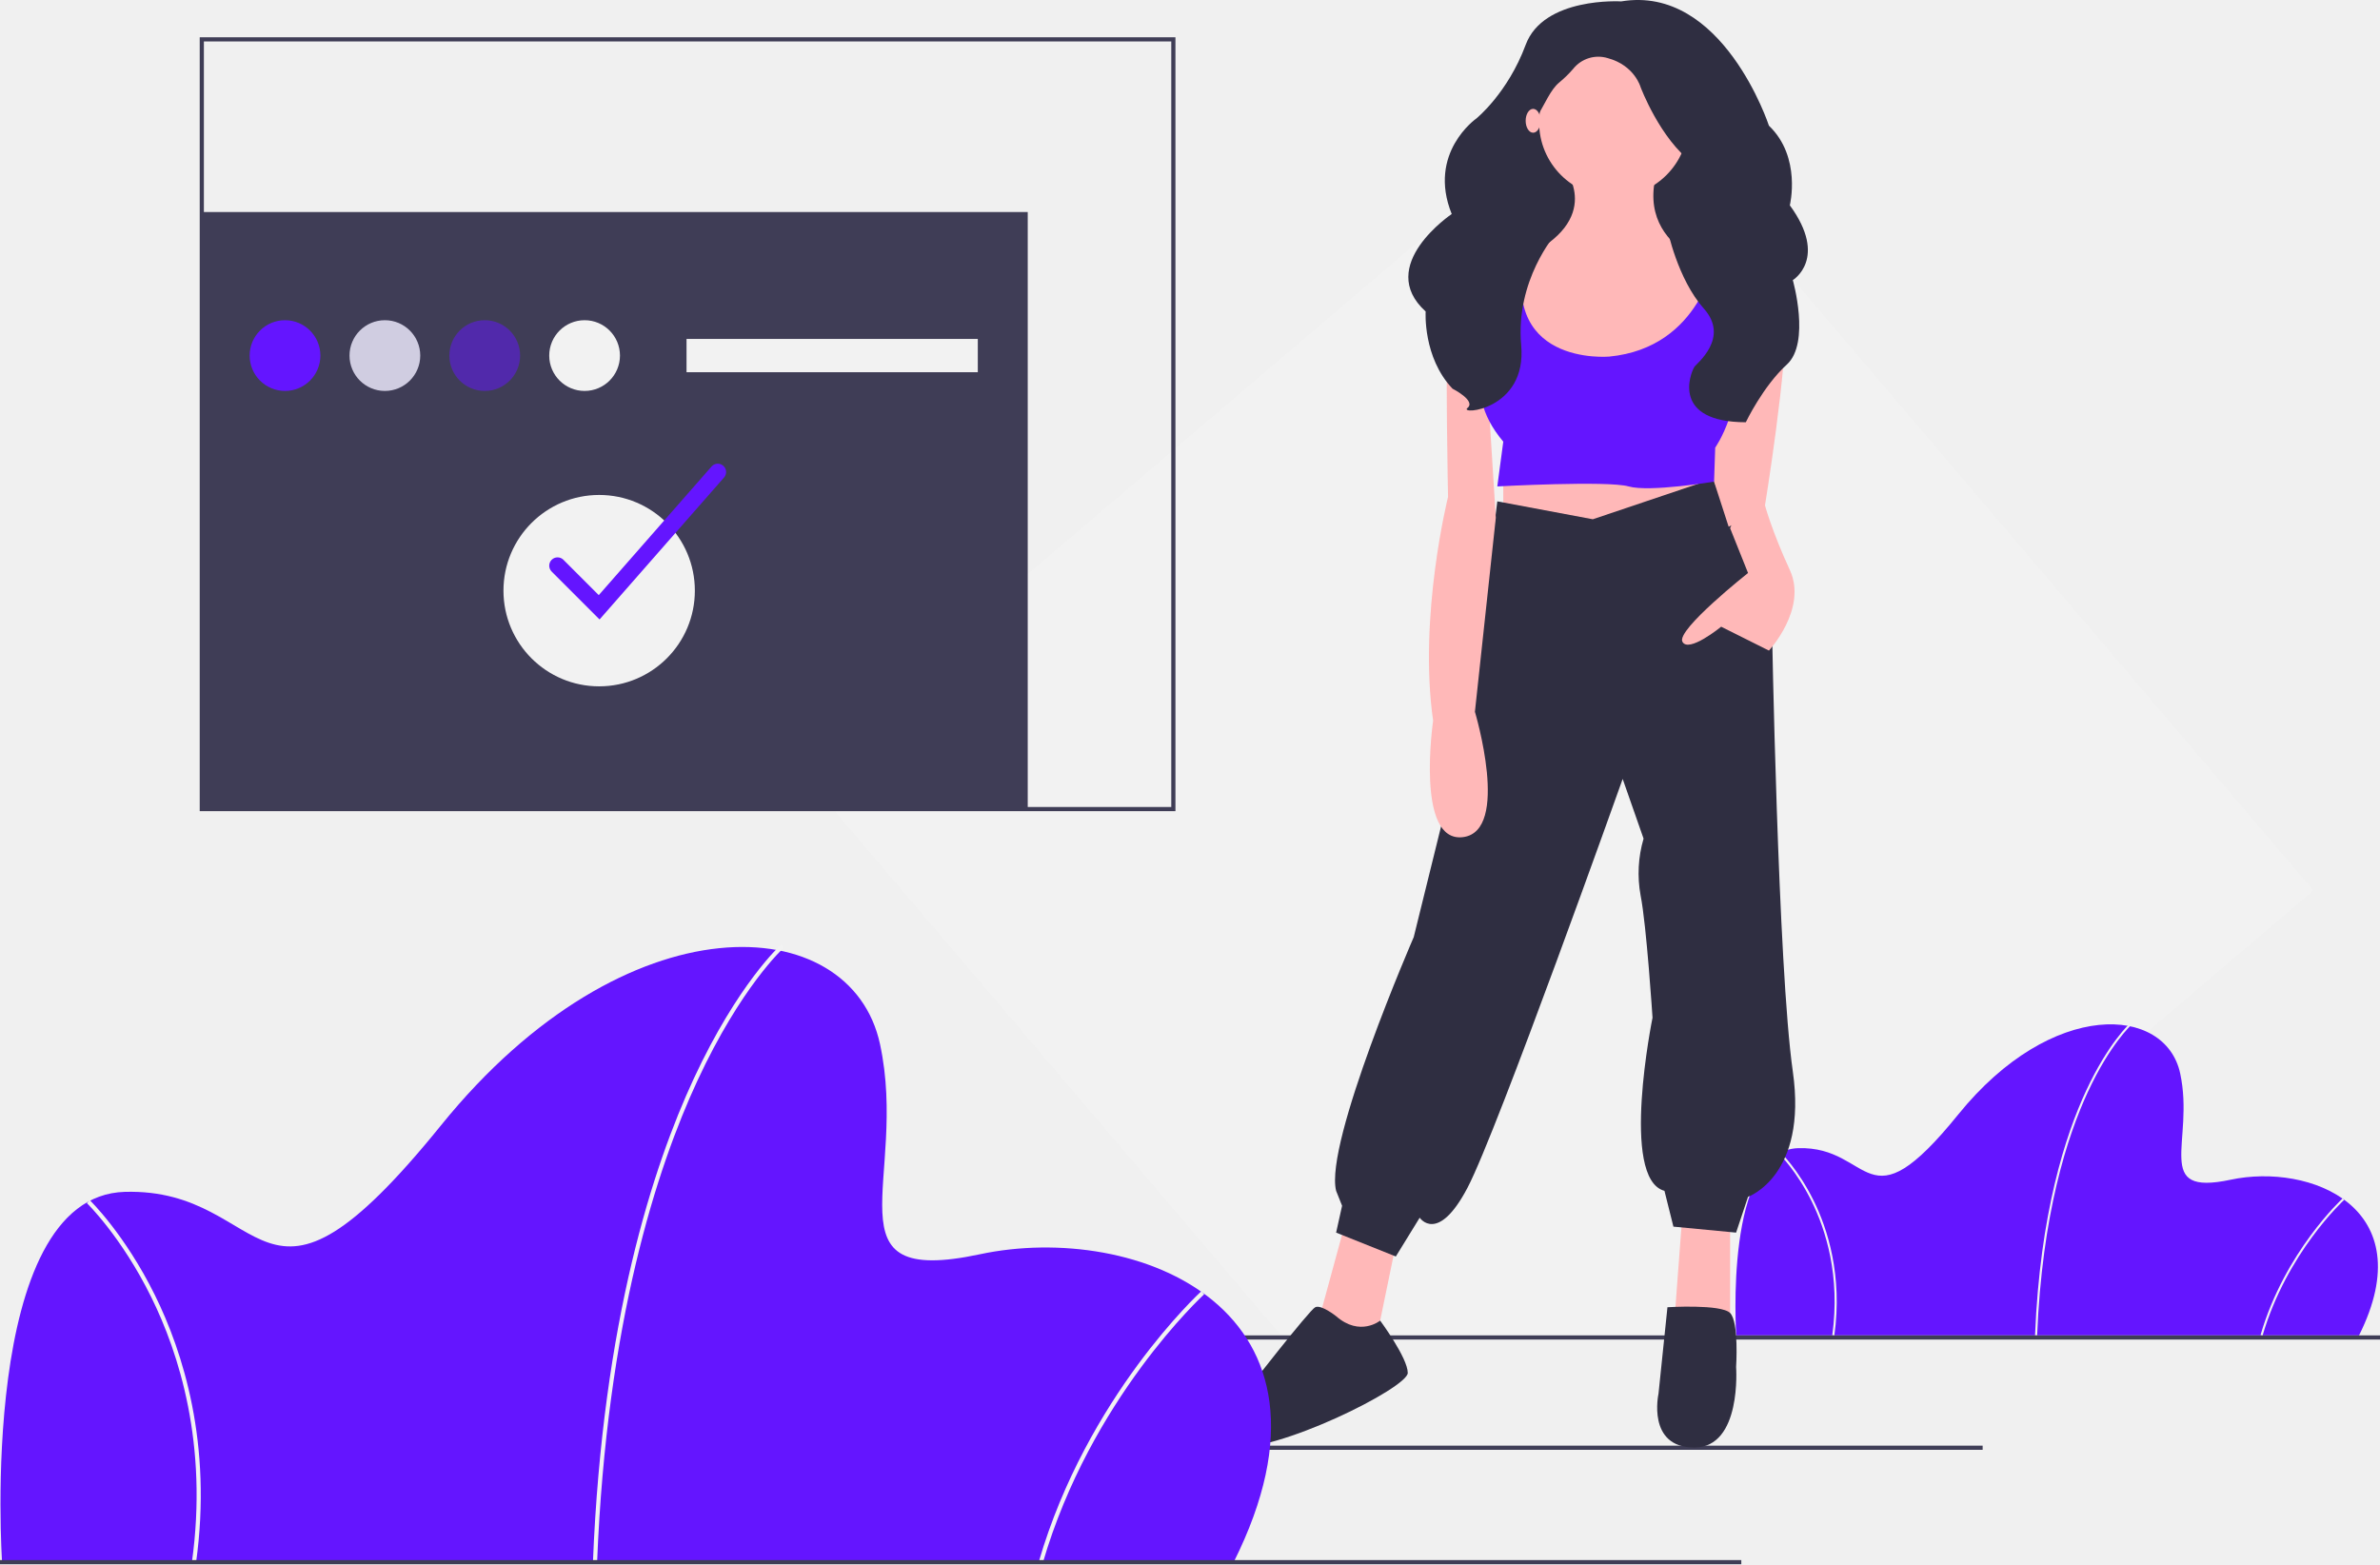
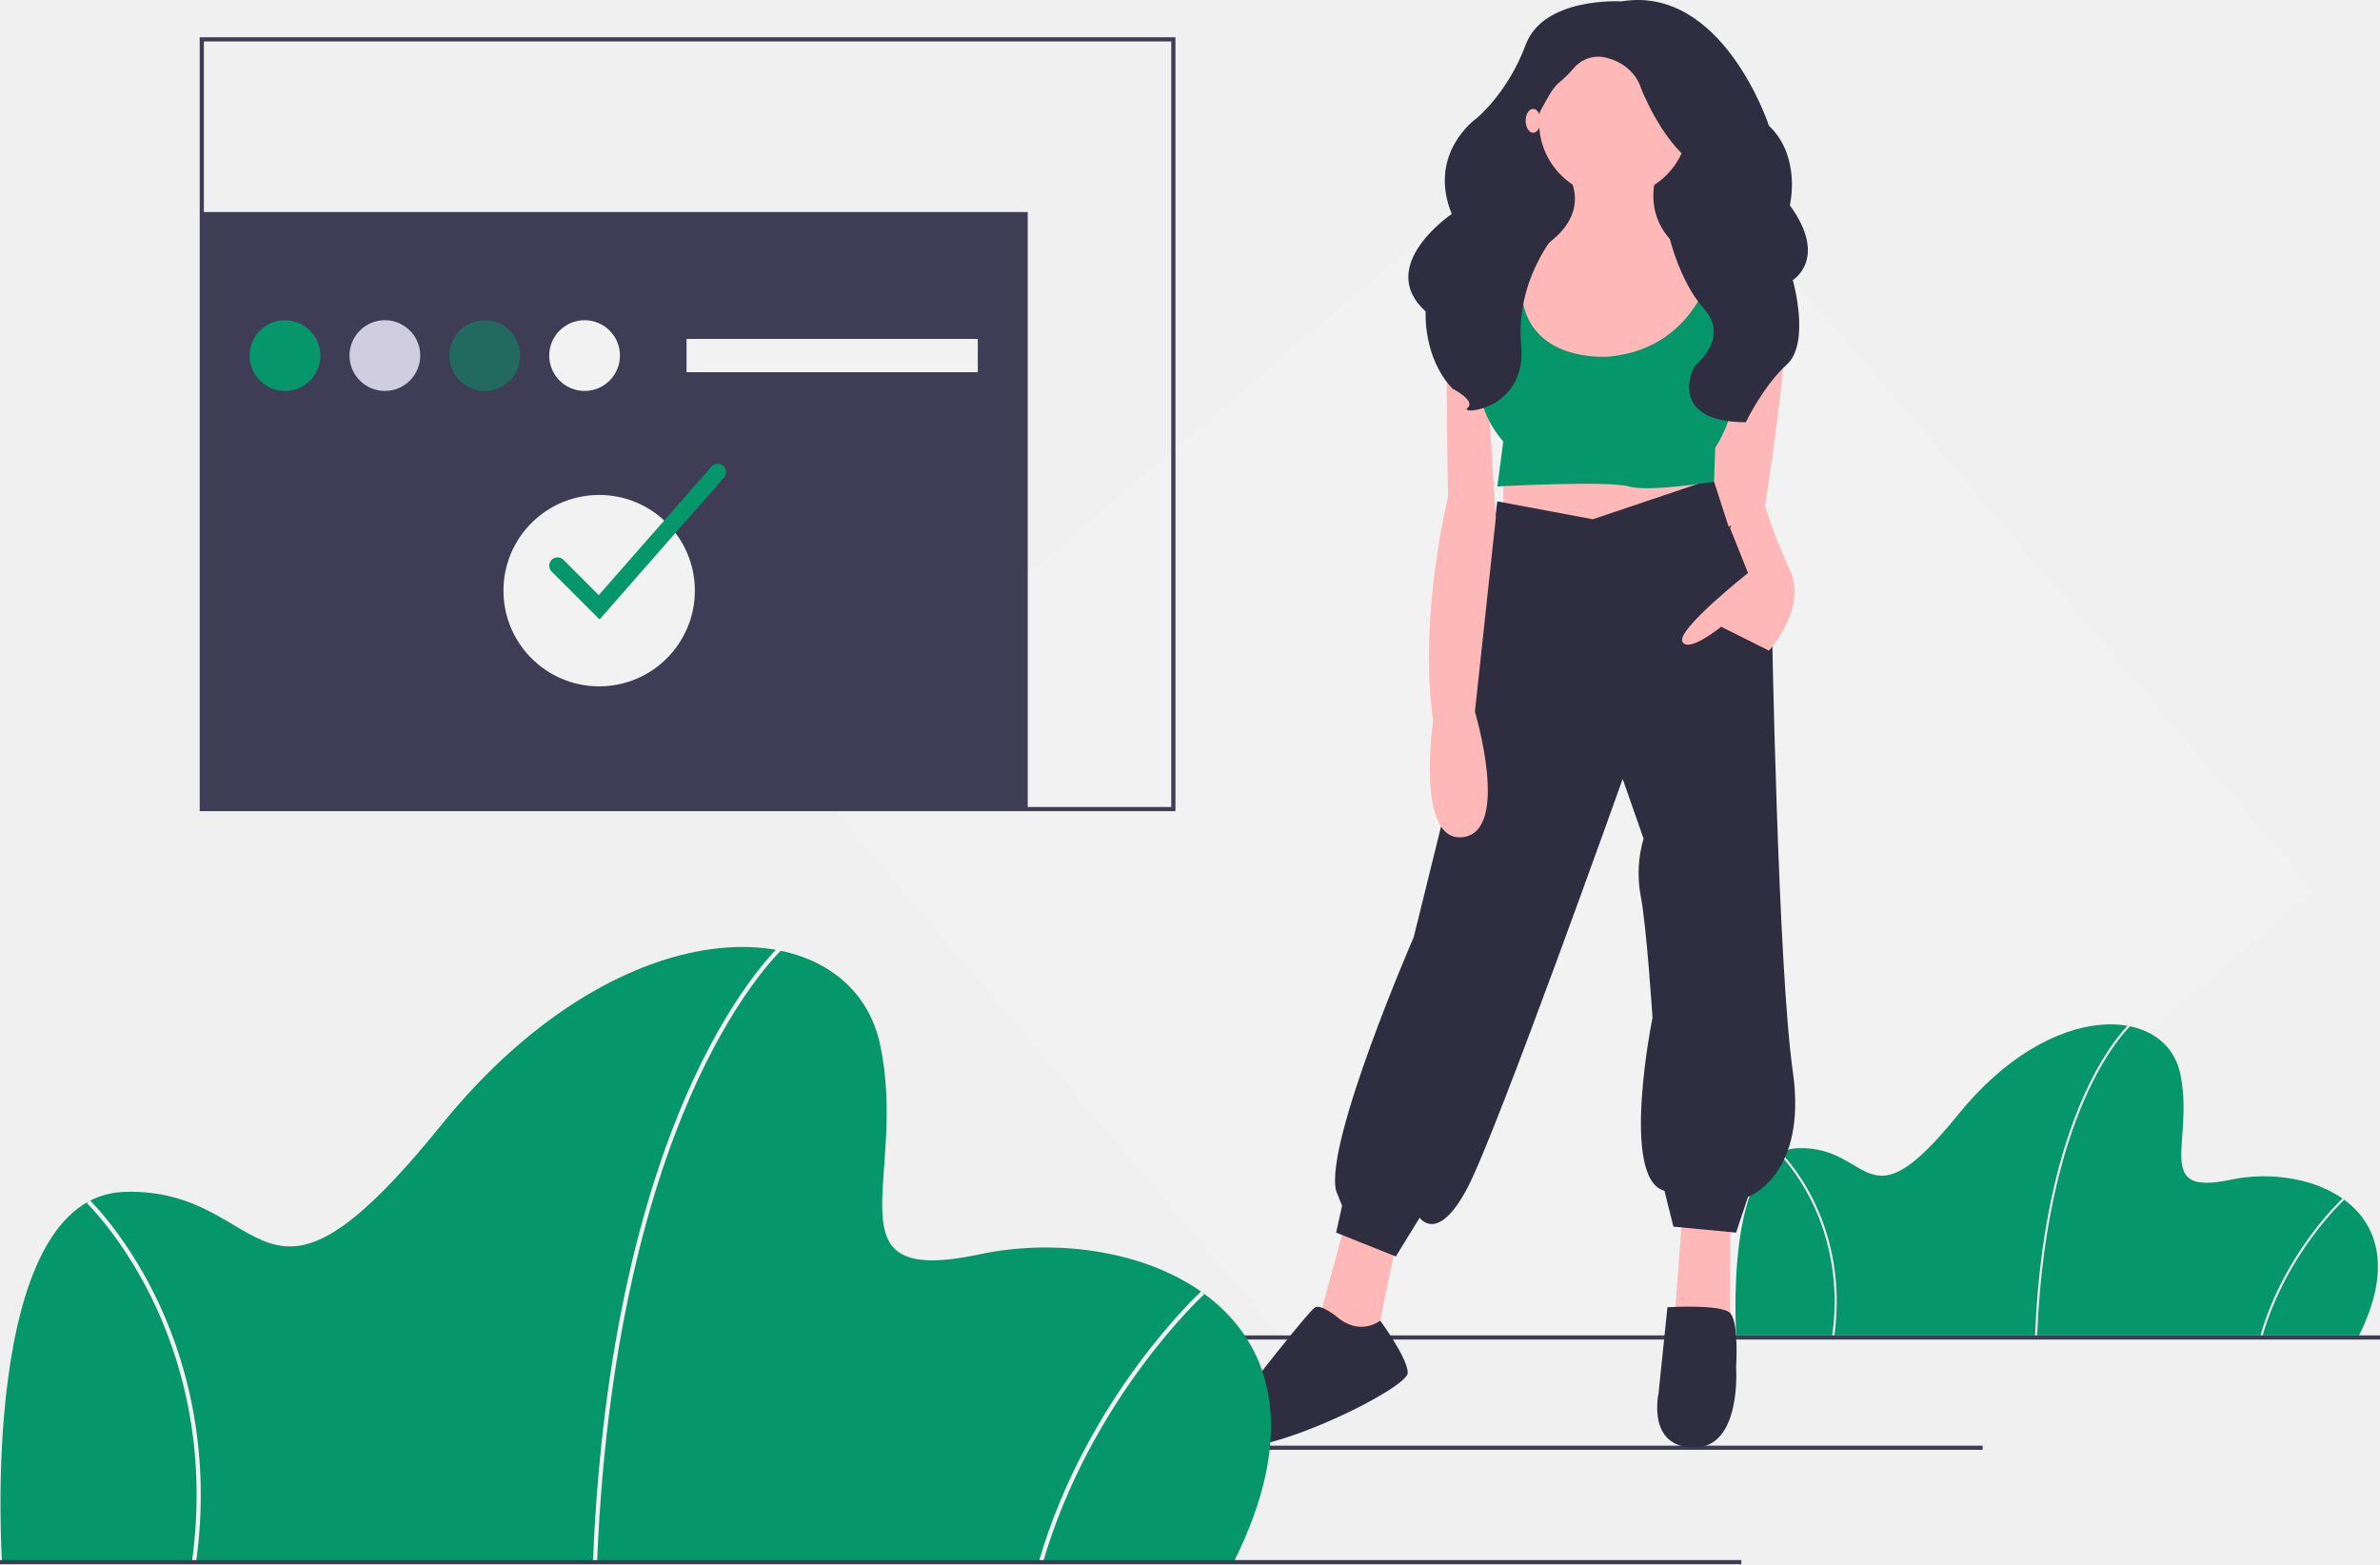
- <svg xmlns="http://www.w3.org/2000/svg" id="a3f12c09-8e82-4948-a300-d3a23113d6dc" data-name="Layer 1" width="1144" height="751.924" viewBox="0 0 1144 751.924">
-   <polygon points="1111.983 428.056 904.837 604.443 859.514 643.032 732.687 642.258 624.449 641.6 615.459 641.547 593.494 615.748 506.164 513.186 462.326 461.696 449.145 446.22 439.61 435.019 418.361 410.063 383.958 369.662 418.802 339.995 452.079 311.657 475.999 291.291 777.168 34.846 1111.983 428.056" fill="#f2f2f2" />
-   <rect x="97" y="101.924" width="397" height="287" fill="#3f3d56" />
-   <rect x="579" y="694.924" width="374" height="2" fill="#3f3d56" />
-   <path d="M1161.924,715.962H862.57s-6.068-88.997,29.834-90.008,31.857,39.442,76.861-16.181,99.616-52.589,106.695-19.721-13.653,59.163,24.272,51.072S1192.769,654.271,1161.924,715.962Z" transform="translate(-28 -74.03824)" fill="#6415ff" />
-   <path d="M1007.194,715.982l-1.01-.04c2.356-58.595,14.628-96.243,24.508-117.507,10.727-23.089,21.064-32.436,21.167-32.528l.672.756c-.102.091-10.318,9.345-20.959,32.278C1021.746,620.115,1009.541,657.608,1007.194,715.982Z" transform="translate(-28 -74.03824)" fill="#f2f2f2" />
-   <path d="M1115.538,716.103l-.971-.282c11.691-40.126,39.22-65.461,39.497-65.712l.679.749C1154.469,651.106,1127.145,676.262,1115.538,716.103Z" transform="translate(-28 -74.03824)" fill="#f2f2f2" />
-   <path d="M909.72,716.031l-1.002-.139c3.966-28.606-3.198-50.8-9.907-64.38-7.264-14.705-15.553-22.736-15.636-22.816l.7-.73c.084.08,8.501,8.235,15.843,23.098C906.489,664.772,913.721,687.171,909.72,716.031Z" transform="translate(-28 -74.03824)" fill="#f2f2f2" />
-   <rect x="43" y="641.924" width="1101" height="2" fill="#3f3d56" />
-   <rect x="724.735" y="39.413" width="94.695" height="117.651" fill="#2f2e41" />
-   <polygon points="646.54 588.213 633.627 635.561 655.149 651.343 660.888 647.039 670.931 598.257 646.54 588.213" fill="#ffb8b8" />
-   <polygon points="808.669 583.909 804.365 641.3 831.626 641.3 831.626 588.213 808.669 583.909" fill="#ffb8b8" />
-   <polygon points="722.583 220.912 722.583 255.346 775.67 263.955 821.582 245.303 812.974 223.781 722.583 220.912" fill="#ffb8b8" />
-   <path d="M793.626,323.646l-45.913-8.609-11.478,93.26L707.54,524.514s-43.043,98.999-37.304,121.956l2.87,7.174-2.87,12.913,28.695,11.478,11.478-18.652s8.609,12.913,22.956-14.348S807.974,448.471,807.974,448.471l10.043,28.695a59.132,59.132,0,0,0-1.435,27.261c2.87,14.348,5.739,58.826,5.739,58.826s-15.782,77.478,5.739,83.217l4.304,17.217,30.13,2.87,5.739-17.217s28.695-10.043,21.522-60.26-10.043-215.216-10.043-215.216l-28.266-69.693Z" transform="translate(-28 -74.03824)" fill="#2f2e41" />
-   <path d="M670.236,706.73s-7.174-5.739-10.043-4.304-33,40.174-33,40.174-31.565,24.391-8.609,27.261,86.086-28.695,86.086-35.869-13.265-25.141-13.265-25.141S681.714,716.773,670.236,706.73Z" transform="translate(-28 -74.03824)" fill="#2f2e41" />
-   <path d="M829.496,702.425s25.826-1.604,30.13,2.785,2.87,25.911,2.87,25.911,2.87,38.739-20.087,38.739-17.217-25.826-17.217-25.826Z" transform="translate(-28 -74.03824)" fill="#2f2e41" />
-   <circle cx="775.67" cy="58.783" r="35.869" fill="#ffb8b8" />
-   <path d="M779.996,155.06s20.087,24.391-20.087,43.043,28.695,96.13,28.695,96.13,80.347-30.13,73.173-88.956c0,0-48.782-8.609-37.304-48.782Z" transform="translate(-28 -74.03824)" fill="#ffb8b8" />
-   <path d="M758.474,196.668s-33-4.304-34.435,22.956,0,93.26,0,93.26-14.348,57.391-7.174,107.608c0,0-8.609,58.826,14.348,55.956s5.739-60.26,5.739-60.26l10.043-93.26-4.304-68.869,18.652-41.608Z" transform="translate(-28 -74.03824)" fill="#ffb8b8" />
-   <path d="M853.447,203.007s31.287-.599,32.722,22.357-10.043,93.26-10.043,93.26l-17.217,8.609-15.782-48.782Z" transform="translate(-28 -74.03824)" fill="#ffb8b8" />
-   <path d="M862.495,320.776l-2.87,7.174,8.609,21.522s-34.435,27.261-31.565,33,18.652-7.174,18.652-7.174l22.956,11.478s18.652-20.087,10.043-38.739-11.934-31.04-11.934-31.04S863.93,316.472,862.495,320.776Z" transform="translate(-28 -74.03824)" fill="#ffb8b8" />
-   <path d="M752.018,191.647l-4.304,47.347s-20.087,20.087,2.87,47.347l-2.87,21.522s53.087-2.87,63.13,0,41.06-2.31,41.06-2.31l.548-16.342s14.348-20.087,10.043-50.217,0-40.174,0-40.174l-10.043-1.435s-6.456,43.761-50.934,48.065c0,0-55.239,5.022-39.456-53.804Z" transform="translate(-28 -74.03824)" fill="#6415ff" />
-   <path d="M807.257,74.713s-37.304-2.313-45.913,20.885-23.674,35.376-23.674,35.376-23.731,16.496-11.866,45.944c0,0-36.917,24.808-12.526,46.846,0,0-1.435,22.037,12.913,37.116,0,0,11.478,5.799,7.174,9.279s28.695,1.16,25.826-30.157,16.5-53.376,16.5-53.376-18.652-40.603-10.043-54.521c5.227-8.45,7.471-14.752,11.81-18.399a54.432,54.432,0,0,0,6.698-6.537,15.455,15.455,0,0,1,16.644-5.191c12.913,3.48,15.782,13.918,15.782,13.918s9.326,24.937,25.108,36.536-12.196,31.896-12.196,31.896,4.863,23.898,17.497,38.046-3.641,26.481-4.584,28.067c-2.152,3.619-10.747,26.474,24.757,26.576,0,0,8.243-17.297,19.721-27.736s2.87-40.595,2.87-40.595,17.217-10.439-1.435-35.956c0,0,5.739-23.197-10.043-38.276C878.278,134.453,856.039,66.594,807.257,74.713Z" transform="translate(-28 -74.03824)" fill="#2f2e41" />
-   <ellipse cx="736.931" cy="58.065" rx="3.587" ry="5.739" fill="#ffb8b8" />
-   <path d="M621,824.962H29s-12-176,59-178,63,78,152-32,197-104,211-39-27,117,48,101S682,702.962,621,824.962Z" transform="translate(-28 -74.03824)" fill="#6415ff" />
-   <path d="M315.007,825.002l-1.998-.08c4.66-115.877,28.928-190.329,48.466-232.381,21.214-45.661,41.656-64.145,41.86-64.327l1.329,1.495c-.201.18-20.405,18.48-41.449,63.832C343.785,635.415,319.649,709.561,315.007,825.002Z" transform="translate(-28 -74.03824)" fill="#f2f2f2" />
-   <path d="M529.267,825.241l-1.92-.559c23.119-79.354,77.562-129.455,78.109-129.952l1.344,1.48C606.257,696.704,552.222,746.451,529.267,825.241Z" transform="translate(-28 -74.03824)" fill="#f2f2f2" />
-   <path d="M122.243,825.099l-1.981-.275c7.844-56.57-6.325-100.461-19.592-127.318-14.366-29.08-30.757-44.963-30.921-45.12l1.384-1.443c.167.159,16.811,16.286,31.33,45.678C115.854,723.729,130.156,768.025,122.243,825.099Z" transform="translate(-28 -74.03824)" fill="#f2f2f2" />
-   <rect y="749.924" width="837" height="2" fill="#3f3d56" />
-   <path d="M593,463.962H124v-372H593Zm-467-2H591v-368H126Z" transform="translate(-28 -74.03824)" fill="#3f3d56" />
-   <circle cx="137" cy="170.924" r="17" fill="#6415ff" />
-   <circle cx="185" cy="170.924" r="17" fill="#d0cde1" />
-   <circle cx="233" cy="170.924" r="17" fill="#6415ff" opacity="0.5" />
-   <circle cx="281" cy="170.924" r="17" fill="#f2f2f2" />
-   <rect x="330" y="162.924" width="140" height="16" fill="#f2f2f2" />
-   <circle cx="288" cy="283.924" r="46" fill="#f2f2f2" />
-   <path d="M316.191,371.81l-23.02-23.02a4,4,0,0,1,5.657-5.657l16.98,16.98,54.184-61.789a4,4,0,1,1,6.015,5.274Z" transform="translate(-28 -74.03824)" fill="#6415ff" />
+ <svg xmlns="http://www.w3.org/2000/svg" width="1144" height="752" viewBox="0 0 1144 752" fill="none">
+   <g id="signup-illustration" clip-path="url(#clip0)">
+     <path id="Vector" d="M1111.98 428.056L904.837 604.443L859.514 643.032L732.687 642.258L624.449 641.6L615.459 641.547L593.494 615.748L506.164 513.186L462.326 461.696L449.145 446.22L439.61 435.019L418.361 410.063L383.958 369.662L418.802 339.995L452.079 311.657L475.999 291.291L777.168 34.846L1111.98 428.056Z" fill="#F2F2F2" />
+     <path id="Vector_2" d="M494 101.924H97V388.924H494V101.924Z" fill="#3F3D56" />
+     <path id="Vector_3" d="M953 694.924H579V696.924H953V694.924Z" fill="#3F3D56" />
+     <path id="Vector_4" d="M1133.92 641.923H834.57C834.57 641.923 828.502 552.926 864.404 551.915C900.307 550.904 896.261 591.357 941.266 535.734C986.27 480.111 1040.88 483.145 1047.96 516.013C1055.04 548.881 1034.31 575.176 1072.23 567.085C1110.16 558.994 1164.77 580.232 1133.92 641.923Z" fill="#059669" />
+     <path id="Vector_5" d="M979.194 641.944L978.184 641.903C980.54 583.308 992.812 545.66 1002.69 524.396C1013.42 501.307 1023.76 491.96 1023.86 491.869L1024.53 492.624C1024.43 492.715 1014.21 501.969 1003.57 524.902C993.746 546.076 981.541 583.57 979.194 641.944Z" fill="#F2F2F2" />
+     <path id="Vector_6" d="M1087.54 642.065L1086.57 641.782C1098.26 601.656 1125.79 576.321 1126.06 576.07L1126.74 576.819C1126.47 577.068 1099.15 602.223 1087.54 642.065Z" fill="#F2F2F2" />
+     <path id="Vector_7" d="M881.72 641.993L880.718 641.854C884.684 613.248 877.52 591.054 870.811 577.474C863.546 562.769 855.258 554.737 855.175 554.658L855.875 553.928C855.959 554.008 864.376 562.163 871.717 577.026C878.489 590.734 885.721 613.133 881.72 641.993Z" fill="#F2F2F2" />
+     <path id="Vector_8" d="M1144 641.924H43V643.924H1144V641.924Z" fill="#3F3D56" />
+     <path id="Vector_9" d="M819.43 39.413H724.735V157.065H819.43V39.413Z" fill="#2F2E41" />
+     <path id="Vector_10" d="M646.54 588.213L633.627 635.561L655.149 651.343L660.888 647.039L670.931 598.257L646.54 588.213Z" fill="#FFB8B8" />
+     <path id="Vector_11" d="M808.669 583.909L804.365 641.3H831.626V588.213L808.669 583.909Z" fill="#FFB8B8" />
+     <path id="Vector_12" d="M722.583 220.912V255.346L775.67 263.955L821.582 245.303L812.974 223.781L722.583 220.912Z" fill="#FFB8B8" />
+     <path id="Vector_13" d="M765.626 249.607L719.714 240.999L708.235 334.259L679.54 450.475C679.54 450.475 636.497 549.475 642.236 572.431L645.106 579.605L642.236 592.518L670.932 603.996L682.41 585.344C682.41 585.344 691.018 598.257 705.366 570.996C719.714 543.736 779.974 374.432 779.974 374.432L790.017 403.128C787.42 411.979 786.928 421.314 788.583 430.389C791.452 444.736 794.322 489.214 794.322 489.214C794.322 489.214 778.539 566.692 800.061 572.431L804.365 589.648L834.495 592.518L840.234 575.3C840.234 575.3 868.93 565.257 861.756 515.04C854.582 464.823 851.713 299.824 851.713 299.824L823.447 230.131L765.626 249.607Z" fill="#2F2E41" />
+     <path id="Vector_14" d="M642.236 632.691C642.236 632.691 635.062 626.952 632.192 628.387C629.323 629.822 599.193 668.561 599.193 668.561C599.193 668.561 567.628 692.952 590.584 695.821C613.54 698.691 676.67 667.126 676.67 659.952C676.67 652.778 663.405 634.811 663.405 634.811C663.405 634.811 653.714 642.735 642.236 632.691Z" fill="#2F2E41" />
+     <path id="Vector_15" d="M801.495 628.387C801.495 628.387 827.321 626.783 831.626 631.172C835.93 635.561 834.495 657.082 834.495 657.082C834.495 657.082 837.365 695.821 814.408 695.821C791.452 695.821 797.191 669.995 797.191 669.995L801.495 628.387Z" fill="#2F2E41" />
+     <path id="Vector_16" d="M775.67 94.652C795.48 94.652 811.539 78.593 811.539 58.783C811.539 38.973 795.48 22.913 775.67 22.913C755.859 22.913 739.8 38.973 739.8 58.783C739.8 78.593 755.859 94.652 775.67 94.652Z" fill="#FFB8B8" />
+     <path id="Vector_17" d="M751.996 81.022C751.996 81.022 772.083 105.413 731.909 124.065C691.736 142.717 760.605 220.195 760.605 220.195C760.605 220.195 840.952 190.064 833.778 131.239C833.778 131.239 784.996 122.63 796.474 82.457L751.996 81.022Z" fill="#FFB8B8" />
+     <path id="Vector_18" d="M730.474 122.63C730.474 122.63 697.475 118.326 696.04 145.586C694.605 172.847 696.04 238.846 696.04 238.846C696.04 238.846 681.692 296.237 688.866 346.454C688.866 346.454 680.257 405.28 703.214 402.41C726.17 399.541 708.953 342.15 708.953 342.15L718.996 248.89L714.692 180.021L733.344 138.413L730.474 122.63Z" fill="#FFB8B8" />
+     <path id="Vector_19" d="M825.447 128.969C825.447 128.969 856.734 128.369 858.169 151.325C859.604 174.282 848.126 244.586 848.126 244.586L830.908 253.194L815.126 204.412L825.447 128.969Z" fill="#FFB8B8" />
+     <path id="Vector_20" d="M834.495 246.738L831.626 253.912L840.234 275.433C840.234 275.433 805.8 302.694 808.669 308.433C811.539 314.172 827.321 301.259 827.321 301.259L850.278 312.737C850.278 312.737 868.93 292.65 860.321 273.998C851.713 255.346 848.387 242.959 848.387 242.959C848.387 242.959 835.93 242.433 834.495 246.738Z" fill="#FFB8B8" />
+     <path id="Vector_21" d="M724.018 117.608L719.714 164.956C719.714 164.956 699.627 185.043 722.583 212.303L719.714 233.825C719.714 233.825 772.8 230.955 782.844 233.825C792.887 236.694 823.904 231.515 823.904 231.515L824.452 215.173C824.452 215.173 838.8 195.086 834.495 164.956C830.191 134.826 834.495 124.782 834.495 124.782L824.452 123.347C824.452 123.347 817.996 167.108 773.518 171.412C773.518 171.412 718.279 176.434 734.061 117.608H724.018Z" fill="#059669" />
+     <path id="Vector_22" d="M779.257 0.674C779.257 0.674 741.952 -1.638 733.344 21.559C724.735 44.757 709.67 56.935 709.67 56.935C709.67 56.935 685.939 73.431 697.805 102.879C697.805 102.879 660.888 127.687 685.279 149.725C685.279 149.725 683.844 171.762 698.192 186.84C698.192 186.84 709.67 192.64 705.366 196.119C701.061 199.599 734.061 197.279 731.192 165.963C728.322 134.646 747.692 112.587 747.692 112.587C747.692 112.587 729.04 71.984 737.648 58.065C742.875 49.615 745.119 43.313 749.458 39.666C751.874 37.683 754.115 35.496 756.156 33.129C758.086 30.69 760.707 28.889 763.676 27.963C766.646 27.037 769.826 27.028 772.8 27.939C785.713 31.418 788.582 41.857 788.582 41.857C788.582 41.857 797.909 66.794 813.691 78.393C829.473 89.991 801.495 110.289 801.495 110.289C801.495 110.289 806.359 134.187 818.992 148.335C831.626 162.483 815.351 174.816 814.408 176.402C812.256 180.021 803.661 202.876 839.165 202.977C839.165 202.977 847.408 185.68 858.886 175.242C870.364 164.803 861.756 134.646 861.756 134.646C861.756 134.646 878.973 124.208 860.321 98.69C860.321 98.69 866.06 75.493 850.278 60.415C850.278 60.415 828.039 -7.445 779.257 0.674Z" fill="#2F2E41" />
+     <path id="Vector_23" d="M736.931 63.804C738.912 63.804 740.518 61.235 740.518 58.065C740.518 54.896 738.912 52.326 736.931 52.326C734.95 52.326 733.344 54.896 733.344 58.065C733.344 61.235 734.95 63.804 736.931 63.804Z" fill="#FFB8B8" />
+     <path id="Vector_24" d="M593 750.923H1C1 750.923 -11 574.923 60 572.923C131 570.923 123 650.923 212 540.923C301 430.923 409 436.923 423 501.923C437 566.923 396 618.923 471 602.923C546 586.923 654 628.923 593 750.923Z" fill="#059669" />
+     <path id="Vector_25" d="M287.007 750.964L285.009 750.883C289.668 635.006 313.937 560.554 333.475 518.503C354.689 472.842 375.131 454.358 375.335 454.176L376.665 455.671C376.463 455.85 356.259 474.151 335.215 519.503C315.785 561.377 291.649 635.523 287.007 750.964Z" fill="#F2F2F2" />
+     <path id="Vector_26" d="M501.267 751.203L499.347 750.644C522.466 671.291 576.908 621.189 577.456 620.692L578.8 622.172C578.257 622.666 524.222 672.413 501.267 751.203Z" fill="#F2F2F2" />
+     <path id="Vector_27" d="M94.243 751.061L92.261 750.786C100.105 694.215 85.936 650.325 72.669 623.467C58.303 594.387 41.912 578.504 41.748 578.347L43.132 576.904C43.298 577.063 59.943 593.19 74.462 622.582C87.853 649.691 102.156 693.987 94.243 751.061Z" fill="#F2F2F2" />
+     <path id="Vector_28" d="M837 749.924H0V751.924H837V749.924Z" fill="#3F3D56" />
+     <path id="Vector_29" d="M565 389.923H96V17.924H565V389.923ZM98 387.923H563V19.924H98V387.923Z" fill="#3F3D56" />
+     <path id="Vector_30" d="M137 187.924C146.389 187.924 154 180.312 154 170.924C154 161.535 146.389 153.924 137 153.924C127.611 153.924 120 161.535 120 170.924C120 180.312 127.611 187.924 137 187.924Z" fill="#059669" />
+     <path id="Vector_31" d="M185 187.924C194.389 187.924 202 180.312 202 170.924C202 161.535 194.389 153.924 185 153.924C175.611 153.924 168 161.535 168 170.924C168 180.312 175.611 187.924 185 187.924Z" fill="#D0CDE1" />
+     <path id="Vector_32" opacity="0.5" d="M233 187.924C242.389 187.924 250 180.312 250 170.924C250 161.535 242.389 153.924 233 153.924C223.611 153.924 216 161.535 216 170.924C216 180.312 223.611 187.924 233 187.924Z" fill="#059669" />
+     <path id="Vector_33" d="M281 187.924C290.389 187.924 298 180.312 298 170.924C298 161.535 290.389 153.924 281 153.924C271.611 153.924 264 161.535 264 170.924C264 180.312 271.611 187.924 281 187.924Z" fill="#F2F2F2" />
+     <path id="Vector_34" d="M470 162.924H330V178.924H470V162.924Z" fill="#F2F2F2" />
+     <path id="Vector_35" d="M288 329.924C313.405 329.924 334 309.329 334 283.924C334 258.518 313.405 237.924 288 237.924C262.595 237.924 242 258.518 242 283.924C242 309.329 262.595 329.924 288 329.924Z" fill="#F2F2F2" />
+     <path id="Vector_36" d="M288.191 297.772L265.171 274.752C264.421 274.002 264 272.984 264 271.924C264 270.863 264.421 269.845 265.171 269.095C265.922 268.345 266.939 267.923 268 267.923C269.061 267.923 270.078 268.345 270.829 269.095L287.809 286.075L341.993 224.286C342.339 223.891 342.76 223.569 343.231 223.336C343.702 223.104 344.214 222.967 344.738 222.932C345.262 222.898 345.788 222.967 346.286 223.136C346.783 223.305 347.242 223.57 347.637 223.916C348.032 224.263 348.355 224.683 348.587 225.154C348.82 225.625 348.957 226.138 348.991 226.662C349.026 227.186 348.956 227.712 348.788 228.209C348.619 228.707 348.354 229.166 348.007 229.561L288.191 297.772Z" fill="#059669" />
+   </g>
+   <defs>
+     <clipPath id="clip0">
+       <rect width="1144" height="751.924" fill="white" />
+     </clipPath>
+   </defs>
</svg>
